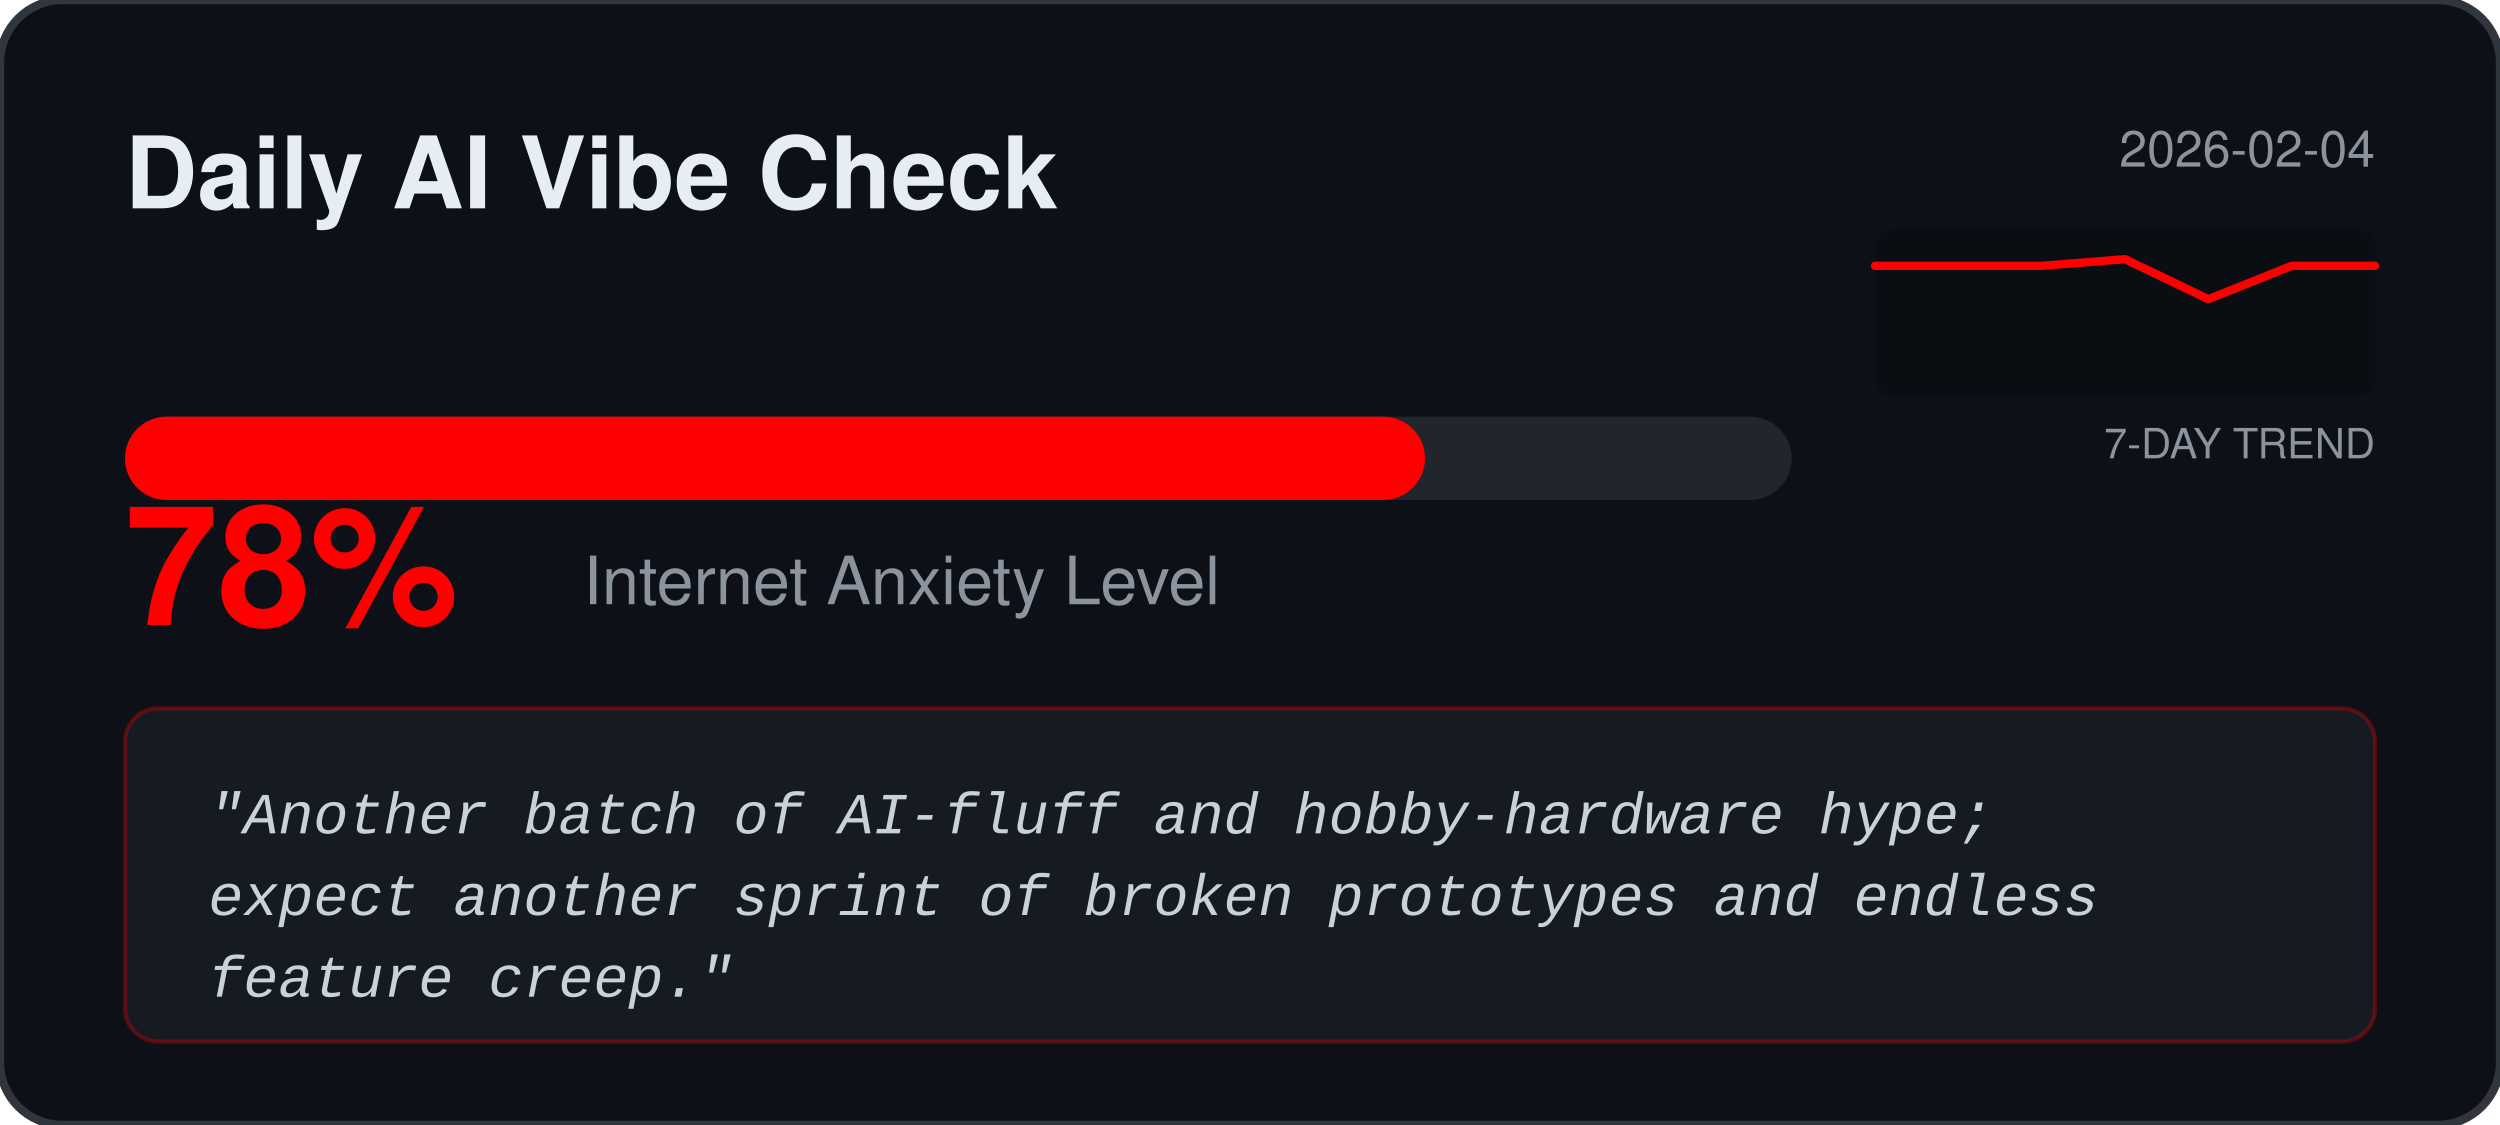
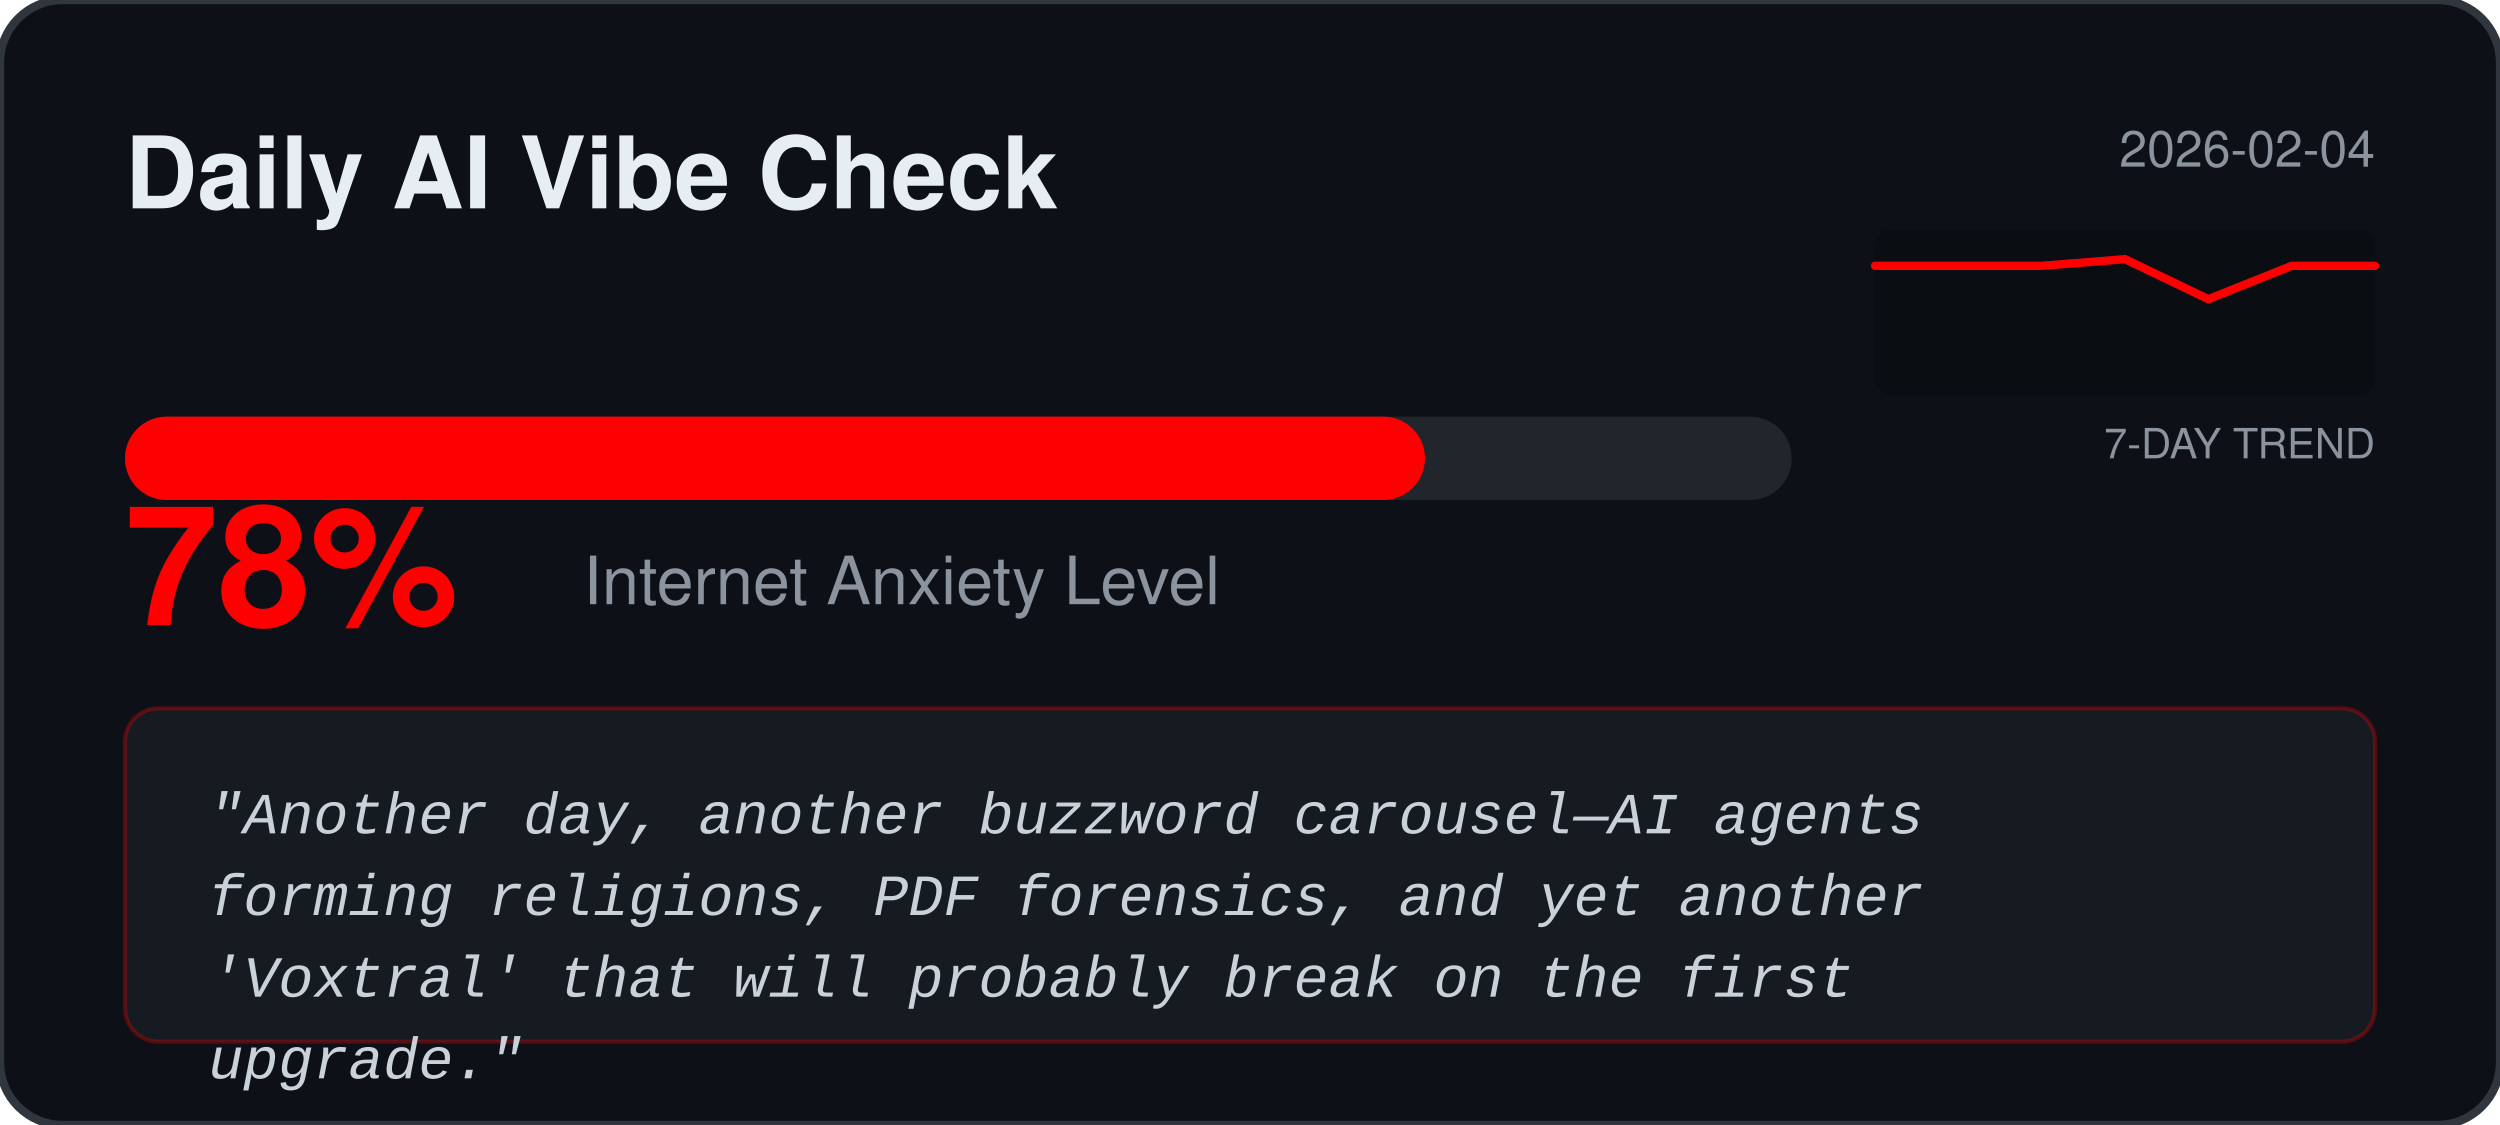
<svg xmlns="http://www.w3.org/2000/svg" width="600" height="270" viewBox="0 0 600 270" fill="none">
  <rect width="600" height="270" rx="15" fill="#0D1117" stroke="#30363D" stroke-width="2" />
  <text x="30" y="50" fill="#E6EDF3" font-family="Segoe UI, Helvetica, sans-serif" font-weight="bold" font-size="24">Daily AI Vibe Check</text>
  <text x="570" y="40" fill="#8B949E" font-family="Segoe UI, Helvetica, sans-serif" font-size="12" text-anchor="end">2026-02-04</text>
  <rect x="450" y="55" width="120" height="40" fill="#000000" fill-opacity="0.2" rx="4" />
  <text x="570" y="110" fill="#8B949E" font-family="Segoe UI, Helvetica, sans-serif" font-size="10" text-anchor="end">7-DAY TREND</text>
  <polyline points="450.0,63.8 470.0,63.8 490.0,63.8 510.0,62.2 530.0,71.8 550.0,63.8 570.0,63.8" fill="none" stroke="#FF0000" stroke-width="2" stroke-linecap="round" stroke-linejoin="round" />
  <rect x="30" y="100" width="400" height="20" rx="10" fill="#21262D" />
  <rect x="30" y="100" width="312.0" height="20" rx="10" fill="#FF0000" />
  <text x="30" y="150" fill="#FF0000" font-family="Segoe UI, Helvetica, sans-serif" font-weight="bold" font-size="40">78%</text>
  <text x="140" y="145" fill="#8B949E" font-family="Segoe UI, Helvetica, sans-serif" font-size="16">Internet Anxiety Level</text>
  <rect x="30" y="170" width="540" height="80" rx="8" fill="#161B22" stroke="#FF0000" stroke-opacity="0.3" />
  <text x="50" y="200" fill="#C9D1D9" font-family="Courier New, monospace" font-size="14" font-style="italic">
-     <tspan x="50" dy="0">"Another batch of AI‑fluff and hobby‑hardware hype;</tspan>
-     <tspan x="50" dy="1.4em">expect another sprint of broken prototypes and endless</tspan>
-     <tspan x="50" dy="1.4em">feature creep."</tspan>
+     <tspan x="50" dy="0">"Another day, another buzzword carousel—AI agents</tspan>
+     <tspan x="50" dy="1.4em">forming religions, PDF forensics, and yet another</tspan>
+     <tspan x="50" dy="1.4em">'Voxtral' that will probably break on the first</tspan>
+     <tspan x="50" dy="1.4em">upgrade."</tspan>
  </text>
</svg>
